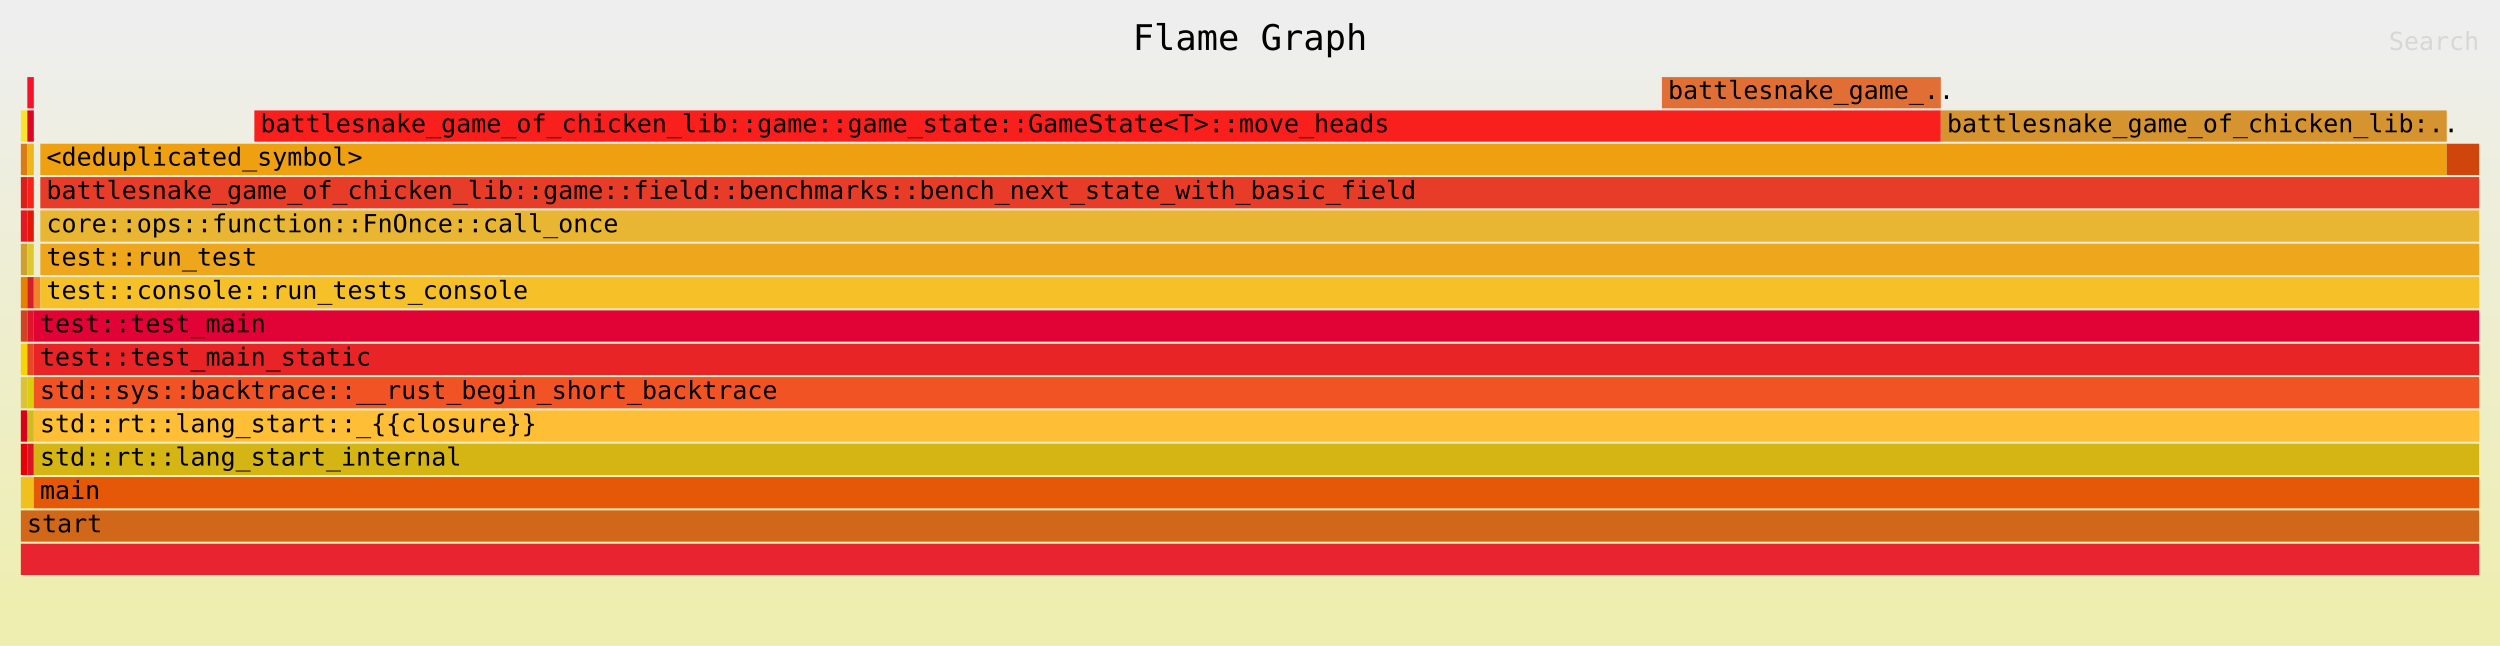
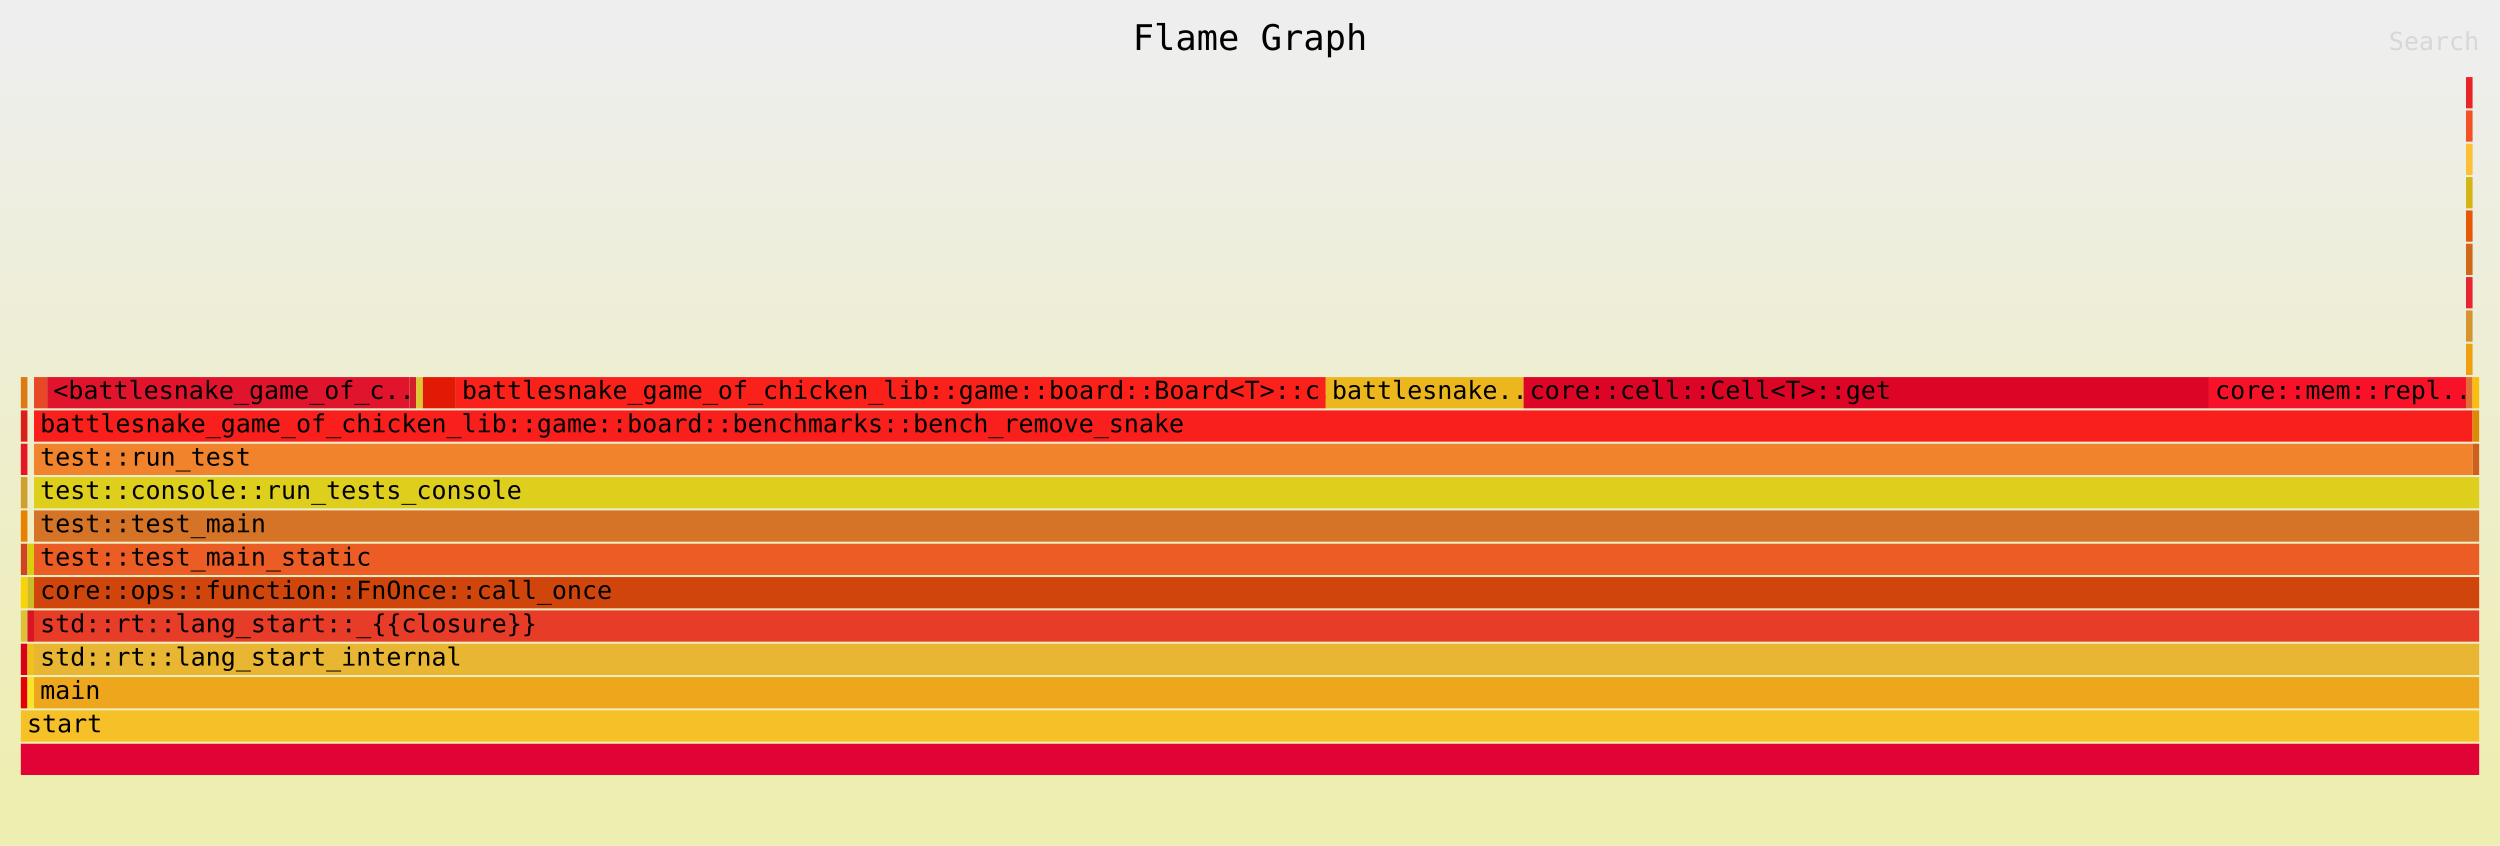
- <svg xmlns="http://www.w3.org/2000/svg" xmlns:ns1="http://github.com/jonhoo/inferno" version="1.1" width="1200" height="310" viewBox="0 0 1200 310">
+ <svg xmlns="http://www.w3.org/2000/svg" xmlns:ns1="http://github.com/jonhoo/inferno" version="1.1" width="1200" height="406" viewBox="0 0 1200 406">
  <defs>
    <linearGradient id="background" y1="0" y2="1" x1="0" x2="0">
      <stop stop-color="#eeeeee" offset="5%" />
      <stop stop-color="#eeeeb0" offset="95%" />
    </linearGradient>
  </defs>
  <style type="text/css">
text { font-family:monospace; font-size:12px }
#title { text-anchor:middle; font-size:17px; }
#matched { text-anchor:end; }
#search { text-anchor:end; opacity:0.1; cursor:pointer; }
#search:hover, #search.show { opacity:1; }
#subtitle { text-anchor:middle; font-color:rgb(160,160,160); }
#unzoom { cursor:pointer; }
#frames &gt; *:hover { stroke:black; stroke-width:0.5; cursor:pointer; }
.hide { display:none; }
.parent { opacity:0.5; }
</style>
-   <rect x="0" y="0" width="100%" height="310" fill="url(#background)" />
+   <rect x="0" y="0" width="100%" height="406" fill="url(#background)" />
  <text id="title" fill="rgb(0,0,0)" x="50%" y="24.00">Flame Graph</text>
-   <text id="details" fill="rgb(0,0,0)" x="10" y="293.00"> </text>
+   <text id="details" fill="rgb(0,0,0)" x="10" y="389.00"> </text>
  <text id="unzoom" class="hide" fill="rgb(0,0,0)" x="10" y="24.00">Reset Zoom</text>
  <text id="search" fill="rgb(0,0,0)" x="1190" y="24.00">Search</text>
-   <text id="matched" fill="rgb(0,0,0)" x="1190" y="293.00"> </text>
-   <svg id="frames" x="10" width="1180" total_samples="379">
-     <g>
-       <rect x="0%" y="213" width="0.264%" height="15" fill="rgb(227,0,7)" ns1:x="0" ns1:w="1" />
+   <text id="matched" fill="rgb(0,0,0)" x="1190" y="389.00"> </text>
+   <svg id="frames" x="10" width="1180" total_samples="373">
+     <g>
+       <rect x="0%" y="325" width="0.268%" height="15" fill="rgb(227,0,7)" ns1:x="0" ns1:w="1" />
+       <text x="0.25%" y="335.50" />
+     </g>
+     <g>
+       <rect x="0%" y="309" width="0.268%" height="15" fill="rgb(217,0,24)" ns1:x="0" ns1:w="1" />
+       <text x="0.25%" y="319.50" />
+     </g>
+     <g>
+       <rect x="0%" y="293" width="0.268%" height="15" fill="rgb(221,193,54)" ns1:x="0" ns1:w="1" />
+       <text x="0.25%" y="303.50" />
+     </g>
+     <g>
+       <rect x="0%" y="277" width="0.268%" height="15" fill="rgb(248,212,6)" ns1:x="0" ns1:w="1" />
+       <text x="0.25%" y="287.50" />
+     </g>
+     <g>
+       <rect x="0%" y="261" width="0.268%" height="15" fill="rgb(208,68,35)" ns1:x="0" ns1:w="1" />
+       <text x="0.25%" y="271.50" />
+     </g>
+     <g>
+       <rect x="0%" y="245" width="0.268%" height="15" fill="rgb(232,128,0)" ns1:x="0" ns1:w="1" />
+       <text x="0.25%" y="255.50" />
+     </g>
+     <g>
+       <rect x="0%" y="229" width="0.268%" height="15" fill="rgb(207,160,47)" ns1:x="0" ns1:w="1" />
+       <text x="0.25%" y="239.50" />
+     </g>
+     <g>
+       <rect x="0%" y="213" width="0.268%" height="15" fill="rgb(228,23,34)" ns1:x="0" ns1:w="1" />
      <text x="0.25%" y="223.50" />
    </g>
    <g>
-       <rect x="0%" y="197" width="0.264%" height="15" fill="rgb(217,0,24)" ns1:x="0" ns1:w="1" />
+       <rect x="0%" y="197" width="0.268%" height="15" fill="rgb(218,30,26)" ns1:x="0" ns1:w="1" />
      <text x="0.25%" y="207.50" />
    </g>
    <g>
-       <rect x="0%" y="181" width="0.264%" height="15" fill="rgb(221,193,54)" ns1:x="0" ns1:w="1" />
+       <rect x="0%" y="181" width="0.268%" height="15" fill="rgb(220,122,19)" ns1:x="0" ns1:w="1" />
      <text x="0.25%" y="191.50" />
    </g>
    <g>
-       <rect x="0%" y="165" width="0.264%" height="15" fill="rgb(248,212,6)" ns1:x="0" ns1:w="1" />
-       <text x="0.25%" y="175.50" />
-     </g>
-     <g>
-       <rect x="0%" y="149" width="0.264%" height="15" fill="rgb(208,68,35)" ns1:x="0" ns1:w="1" />
-       <text x="0.25%" y="159.50" />
-     </g>
-     <g>
-       <rect x="0%" y="133" width="0.264%" height="15" fill="rgb(232,128,0)" ns1:x="0" ns1:w="1" />
-       <text x="0.25%" y="143.50" />
-     </g>
-     <g>
-       <rect x="0%" y="117" width="0.264%" height="15" fill="rgb(207,160,47)" ns1:x="0" ns1:w="1" />
-       <text x="0.25%" y="127.50" />
-     </g>
-     <g>
-       <rect x="0%" y="101" width="0.264%" height="15" fill="rgb(228,23,34)" ns1:x="0" ns1:w="1" />
-       <text x="0.25%" y="111.50" />
-     </g>
-     <g>
-       <rect x="0%" y="85" width="0.264%" height="15" fill="rgb(218,30,26)" ns1:x="0" ns1:w="1" />
-       <text x="0.25%" y="95.50" />
-     </g>
-     <g>
-       <rect x="0%" y="69" width="0.264%" height="15" fill="rgb(220,122,19)" ns1:x="0" ns1:w="1" />
-       <text x="0.25%" y="79.50" />
-     </g>
-     <g>
-       <rect x="0%" y="53" width="0.264%" height="15" fill="rgb(250,228,42)" ns1:x="0" ns1:w="1" />
-       <text x="0.25%" y="63.50" />
-     </g>
-     <g>
-       <rect x="0%" y="229" width="0.528%" height="15" fill="rgb(240,193,28)" ns1:x="0" ns1:w="2" />
-       <text x="0.25%" y="239.50" />
-     </g>
-     <g>
-       <rect x="0.264%" y="213" width="0.264%" height="15" fill="rgb(216,20,37)" ns1:x="1" ns1:w="1" />
-       <text x="0.514%" y="223.50" />
-     </g>
-     <g>
-       <rect x="0.264%" y="197" width="0.264%" height="15" fill="rgb(206,188,39)" ns1:x="1" ns1:w="1" />
-       <text x="0.514%" y="207.50" />
-     </g>
-     <g>
-       <rect x="0.264%" y="181" width="0.264%" height="15" fill="rgb(217,207,13)" ns1:x="1" ns1:w="1" />
-       <text x="0.514%" y="191.50" />
-     </g>
-     <g>
-       <rect x="0.264%" y="165" width="0.264%" height="15" fill="rgb(231,73,38)" ns1:x="1" ns1:w="1" />
-       <text x="0.514%" y="175.50" />
-     </g>
-     <g>
-       <rect x="0.264%" y="149" width="0.264%" height="15" fill="rgb(225,20,46)" ns1:x="1" ns1:w="1" />
-       <text x="0.514%" y="159.50" />
-     </g>
-     <g>
-       <rect x="0.264%" y="133" width="0.264%" height="15" fill="rgb(210,31,41)" ns1:x="1" ns1:w="1" />
-       <text x="0.514%" y="143.50" />
-     </g>
-     <g>
-       <rect x="0.264%" y="117" width="0.264%" height="15" fill="rgb(221,200,47)" ns1:x="1" ns1:w="1" />
-       <text x="0.514%" y="127.50" />
-     </g>
-     <g>
-       <rect x="0.264%" y="101" width="0.264%" height="15" fill="rgb(226,26,5)" ns1:x="1" ns1:w="1" />
-       <text x="0.514%" y="111.50" />
-     </g>
-     <g>
-       <rect x="0.264%" y="85" width="0.264%" height="15" fill="rgb(249,33,26)" ns1:x="1" ns1:w="1" />
-       <text x="0.514%" y="95.50" />
-     </g>
-     <g>
-       <rect x="0.264%" y="69" width="0.264%" height="15" fill="rgb(235,183,28)" ns1:x="1" ns1:w="1" />
-       <text x="0.514%" y="79.50" />
-     </g>
-     <g>
-       <rect x="0.264%" y="53" width="0.264%" height="15" fill="rgb(221,5,38)" ns1:x="1" ns1:w="1" />
-       <text x="0.514%" y="63.50" />
-     </g>
-     <g>
-       <rect x="0.264%" y="37" width="0.264%" height="15" fill="rgb(247,18,42)" ns1:x="1" ns1:w="1" />
-       <text x="0.514%" y="47.50" />
-     </g>
-     <g>
-       <rect x="0.528%" y="133" width="0.264%" height="15" fill="rgb(241,131,45)" ns1:x="2" ns1:w="1" />
-       <text x="0.778%" y="143.50" />
-     </g>
-     <g>
-       <rect x="9.499%" y="53" width="68.602%" height="15" fill="rgb(249,31,29)" ns1:x="36" ns1:w="260" />
-       <text x="9.749%" y="63.50">battlesnake_game_of_chicken_lib::game::game_state::GameState&lt;T&gt;::move_heads</text>
-     </g>
-     <g>
-       <rect x="66.755%" y="37" width="11.346%" height="15" fill="rgb(225,111,53)" ns1:x="253" ns1:w="43" />
-       <text x="67.005%" y="47.50">battlesnake_game_..</text>
-     </g>
-     <g>
-       <rect x="0.792%" y="69" width="97.889%" height="15" fill="rgb(238,160,17)" ns1:x="3" ns1:w="371" />
-       <text x="1.042%" y="79.50">&lt;deduplicated_symbol&gt;</text>
-     </g>
-     <g>
-       <rect x="78.1%" y="53" width="20.581%" height="15" fill="rgb(214,148,48)" ns1:x="296" ns1:w="78" />
-       <text x="78.35%" y="63.50">battlesnake_game_of_chicken_lib:..</text>
-     </g>
-     <g>
-       <rect x="0%" y="261" width="100%" height="15" fill="rgb(232,36,49)" ns1:x="0" ns1:w="379" />
-       <text x="0.25%" y="271.50" />
-     </g>
-     <g>
-       <rect x="0%" y="245" width="100%" height="15" fill="rgb(209,103,24)" ns1:x="0" ns1:w="379" />
-       <text x="0.25%" y="255.50">start</text>
-     </g>
-     <g>
-       <rect x="0.528%" y="229" width="99.472%" height="15" fill="rgb(229,88,8)" ns1:x="2" ns1:w="377" />
-       <text x="0.778%" y="239.50">main</text>
-     </g>
-     <g>
-       <rect x="0.528%" y="213" width="99.472%" height="15" fill="rgb(213,181,19)" ns1:x="2" ns1:w="377" />
-       <text x="0.778%" y="223.50">std::rt::lang_start_internal</text>
-     </g>
-     <g>
-       <rect x="0.528%" y="197" width="99.472%" height="15" fill="rgb(254,191,54)" ns1:x="2" ns1:w="377" />
-       <text x="0.778%" y="207.50">std::rt::lang_start::_{{closure}}</text>
-     </g>
-     <g>
-       <rect x="0.528%" y="181" width="99.472%" height="15" fill="rgb(241,83,37)" ns1:x="2" ns1:w="377" />
-       <text x="0.778%" y="191.50">std::sys::backtrace::__rust_begin_short_backtrace</text>
-     </g>
-     <g>
-       <rect x="0.528%" y="165" width="99.472%" height="15" fill="rgb(233,36,39)" ns1:x="2" ns1:w="377" />
-       <text x="0.778%" y="175.50">test::test_main_static</text>
-     </g>
-     <g>
-       <rect x="0.528%" y="149" width="99.472%" height="15" fill="rgb(226,3,54)" ns1:x="2" ns1:w="377" />
-       <text x="0.778%" y="159.50">test::test_main</text>
-     </g>
-     <g>
-       <rect x="0.792%" y="133" width="99.208%" height="15" fill="rgb(245,192,40)" ns1:x="3" ns1:w="376" />
-       <text x="1.042%" y="143.50">test::console::run_tests_console</text>
-     </g>
-     <g>
-       <rect x="0.792%" y="117" width="99.208%" height="15" fill="rgb(238,167,29)" ns1:x="3" ns1:w="376" />
-       <text x="1.042%" y="127.50">test::run_test</text>
-     </g>
-     <g>
-       <rect x="0.792%" y="101" width="99.208%" height="15" fill="rgb(232,182,51)" ns1:x="3" ns1:w="376" />
-       <text x="1.042%" y="111.50">core::ops::function::FnOnce::call_once</text>
-     </g>
-     <g>
-       <rect x="0.792%" y="85" width="99.208%" height="15" fill="rgb(231,60,39)" ns1:x="3" ns1:w="376" />
-       <text x="1.042%" y="95.50">battlesnake_game_of_chicken_lib::game::field::benchmarks::bench_next_state_with_basic_field</text>
-     </g>
-     <g>
-       <rect x="98.681%" y="69" width="1.319%" height="15" fill="rgb(208,69,12)" ns1:x="374" ns1:w="5" />
-       <text x="98.931%" y="79.50" />
+       <rect x="0.268%" y="325" width="0.268%" height="15" fill="rgb(250,228,42)" ns1:x="1" ns1:w="1" />
+       <text x="0.518%" y="335.50" />
+     </g>
+     <g>
+       <rect x="0.268%" y="309" width="0.268%" height="15" fill="rgb(240,193,28)" ns1:x="1" ns1:w="1" />
+       <text x="0.518%" y="319.50" />
+     </g>
+     <g>
+       <rect x="0.268%" y="293" width="0.268%" height="15" fill="rgb(216,20,37)" ns1:x="1" ns1:w="1" />
+       <text x="0.518%" y="303.50" />
+     </g>
+     <g>
+       <rect x="0.268%" y="277" width="0.268%" height="15" fill="rgb(206,188,39)" ns1:x="1" ns1:w="1" />
+       <text x="0.518%" y="287.50" />
+     </g>
+     <g>
+       <rect x="0.268%" y="261" width="0.268%" height="15" fill="rgb(217,207,13)" ns1:x="1" ns1:w="1" />
+       <text x="0.518%" y="271.50" />
+     </g>
+     <g>
+       <rect x="0.536%" y="181" width="0.536%" height="15" fill="rgb(231,73,38)" ns1:x="2" ns1:w="2" />
+       <text x="0.786%" y="191.50" />
+     </g>
+     <g>
+       <rect x="1.072%" y="181" width="14.745%" height="15" fill="rgb(225,20,46)" ns1:x="4" ns1:w="55" />
+       <text x="1.322%" y="191.50">&lt;battlesnake_game_of_c..</text>
+     </g>
+     <g>
+       <rect x="15.818%" y="181" width="0.268%" height="15" fill="rgb(210,31,41)" ns1:x="59" ns1:w="1" />
+       <text x="16.068%" y="191.50" />
+     </g>
+     <g>
+       <rect x="16.086%" y="181" width="0.268%" height="15" fill="rgb(221,200,47)" ns1:x="60" ns1:w="1" />
+       <text x="16.336%" y="191.50" />
+     </g>
+     <g>
+       <rect x="16.354%" y="181" width="1.341%" height="15" fill="rgb(226,26,5)" ns1:x="61" ns1:w="5" />
+       <text x="16.604%" y="191.50" />
+     </g>
+     <g>
+       <rect x="17.694%" y="181" width="35.389%" height="15" fill="rgb(249,33,26)" ns1:x="66" ns1:w="132" />
+       <text x="17.944%" y="191.50">battlesnake_game_of_chicken_lib::game::board::Board&lt;T&gt;::c..</text>
+     </g>
+     <g>
+       <rect x="53.083%" y="181" width="8.043%" height="15" fill="rgb(235,183,28)" ns1:x="198" ns1:w="30" />
+       <text x="53.333%" y="191.50">battlesnake..</text>
+     </g>
+     <g>
+       <rect x="61.126%" y="181" width="27.882%" height="15" fill="rgb(221,5,38)" ns1:x="228" ns1:w="104" />
+       <text x="61.376%" y="191.50">core::cell::Cell&lt;T&gt;::get</text>
+     </g>
+     <g>
+       <rect x="89.008%" y="181" width="10.456%" height="15" fill="rgb(247,18,42)" ns1:x="332" ns1:w="39" />
+       <text x="89.258%" y="191.50">core::mem::repl..</text>
+     </g>
+     <g>
+       <rect x="0.536%" y="213" width="99.196%" height="15" fill="rgb(241,131,45)" ns1:x="2" ns1:w="370" />
+       <text x="0.786%" y="223.50">test::run_test</text>
+     </g>
+     <g>
+       <rect x="0.536%" y="197" width="99.196%" height="15" fill="rgb(249,31,29)" ns1:x="2" ns1:w="370" />
+       <text x="0.786%" y="207.50">battlesnake_game_of_chicken_lib::game::board::benchmarks::bench_remove_snake</text>
+     </g>
+     <g>
+       <rect x="99.464%" y="181" width="0.268%" height="15" fill="rgb(225,111,53)" ns1:x="371" ns1:w="1" />
+       <text x="99.714%" y="191.50" />
+     </g>
+     <g>
+       <rect x="99.464%" y="165" width="0.268%" height="15" fill="rgb(238,160,17)" ns1:x="371" ns1:w="1" />
+       <text x="99.714%" y="175.50" />
+     </g>
+     <g>
+       <rect x="99.464%" y="149" width="0.268%" height="15" fill="rgb(214,148,48)" ns1:x="371" ns1:w="1" />
+       <text x="99.714%" y="159.50" />
+     </g>
+     <g>
+       <rect x="99.464%" y="133" width="0.268%" height="15" fill="rgb(232,36,49)" ns1:x="371" ns1:w="1" />
+       <text x="99.714%" y="143.50" />
+     </g>
+     <g>
+       <rect x="99.464%" y="117" width="0.268%" height="15" fill="rgb(209,103,24)" ns1:x="371" ns1:w="1" />
+       <text x="99.714%" y="127.50" />
+     </g>
+     <g>
+       <rect x="99.464%" y="101" width="0.268%" height="15" fill="rgb(229,88,8)" ns1:x="371" ns1:w="1" />
+       <text x="99.714%" y="111.50" />
+     </g>
+     <g>
+       <rect x="99.464%" y="85" width="0.268%" height="15" fill="rgb(213,181,19)" ns1:x="371" ns1:w="1" />
+       <text x="99.714%" y="95.50" />
+     </g>
+     <g>
+       <rect x="99.464%" y="69" width="0.268%" height="15" fill="rgb(254,191,54)" ns1:x="371" ns1:w="1" />
+       <text x="99.714%" y="79.50" />
+     </g>
+     <g>
+       <rect x="99.464%" y="53" width="0.268%" height="15" fill="rgb(241,83,37)" ns1:x="371" ns1:w="1" />
+       <text x="99.714%" y="63.50" />
+     </g>
+     <g>
+       <rect x="99.464%" y="37" width="0.268%" height="15" fill="rgb(233,36,39)" ns1:x="371" ns1:w="1" />
+       <text x="99.714%" y="47.50" />
+     </g>
+     <g>
+       <rect x="0%" y="357" width="100%" height="15" fill="rgb(226,3,54)" ns1:x="0" ns1:w="373" />
+       <text x="0.25%" y="367.50" />
+     </g>
+     <g>
+       <rect x="0%" y="341" width="100%" height="15" fill="rgb(245,192,40)" ns1:x="0" ns1:w="373" />
+       <text x="0.25%" y="351.50">start</text>
+     </g>
+     <g>
+       <rect x="0.536%" y="325" width="99.464%" height="15" fill="rgb(238,167,29)" ns1:x="2" ns1:w="371" />
+       <text x="0.786%" y="335.50">main</text>
+     </g>
+     <g>
+       <rect x="0.536%" y="309" width="99.464%" height="15" fill="rgb(232,182,51)" ns1:x="2" ns1:w="371" />
+       <text x="0.786%" y="319.50">std::rt::lang_start_internal</text>
+     </g>
+     <g>
+       <rect x="0.536%" y="293" width="99.464%" height="15" fill="rgb(231,60,39)" ns1:x="2" ns1:w="371" />
+       <text x="0.786%" y="303.50">std::rt::lang_start::_{{closure}}</text>
+     </g>
+     <g>
+       <rect x="0.536%" y="277" width="99.464%" height="15" fill="rgb(208,69,12)" ns1:x="2" ns1:w="371" />
+       <text x="0.786%" y="287.50">core::ops::function::FnOnce::call_once</text>
+     </g>
+     <g>
+       <rect x="0.536%" y="261" width="99.464%" height="15" fill="rgb(235,93,37)" ns1:x="2" ns1:w="371" />
+       <text x="0.786%" y="271.50">test::test_main_static</text>
+     </g>
+     <g>
+       <rect x="0.536%" y="245" width="99.464%" height="15" fill="rgb(213,116,39)" ns1:x="2" ns1:w="371" />
+       <text x="0.786%" y="255.50">test::test_main</text>
+     </g>
+     <g>
+       <rect x="0.536%" y="229" width="99.464%" height="15" fill="rgb(222,207,29)" ns1:x="2" ns1:w="371" />
+       <text x="0.786%" y="239.50">test::console::run_tests_console</text>
+     </g>
+     <g>
+       <rect x="99.732%" y="213" width="0.268%" height="15" fill="rgb(206,96,30)" ns1:x="372" ns1:w="1" />
+       <text x="99.982%" y="223.50" />
+     </g>
+     <g>
+       <rect x="99.732%" y="197" width="0.268%" height="15" fill="rgb(218,138,4)" ns1:x="372" ns1:w="1" />
+       <text x="99.982%" y="207.50" />
+     </g>
+     <g>
+       <rect x="99.732%" y="181" width="0.268%" height="15" fill="rgb(250,191,14)" ns1:x="372" ns1:w="1" />
+       <text x="99.982%" y="191.50" />
    </g>
  </svg>
</svg>
